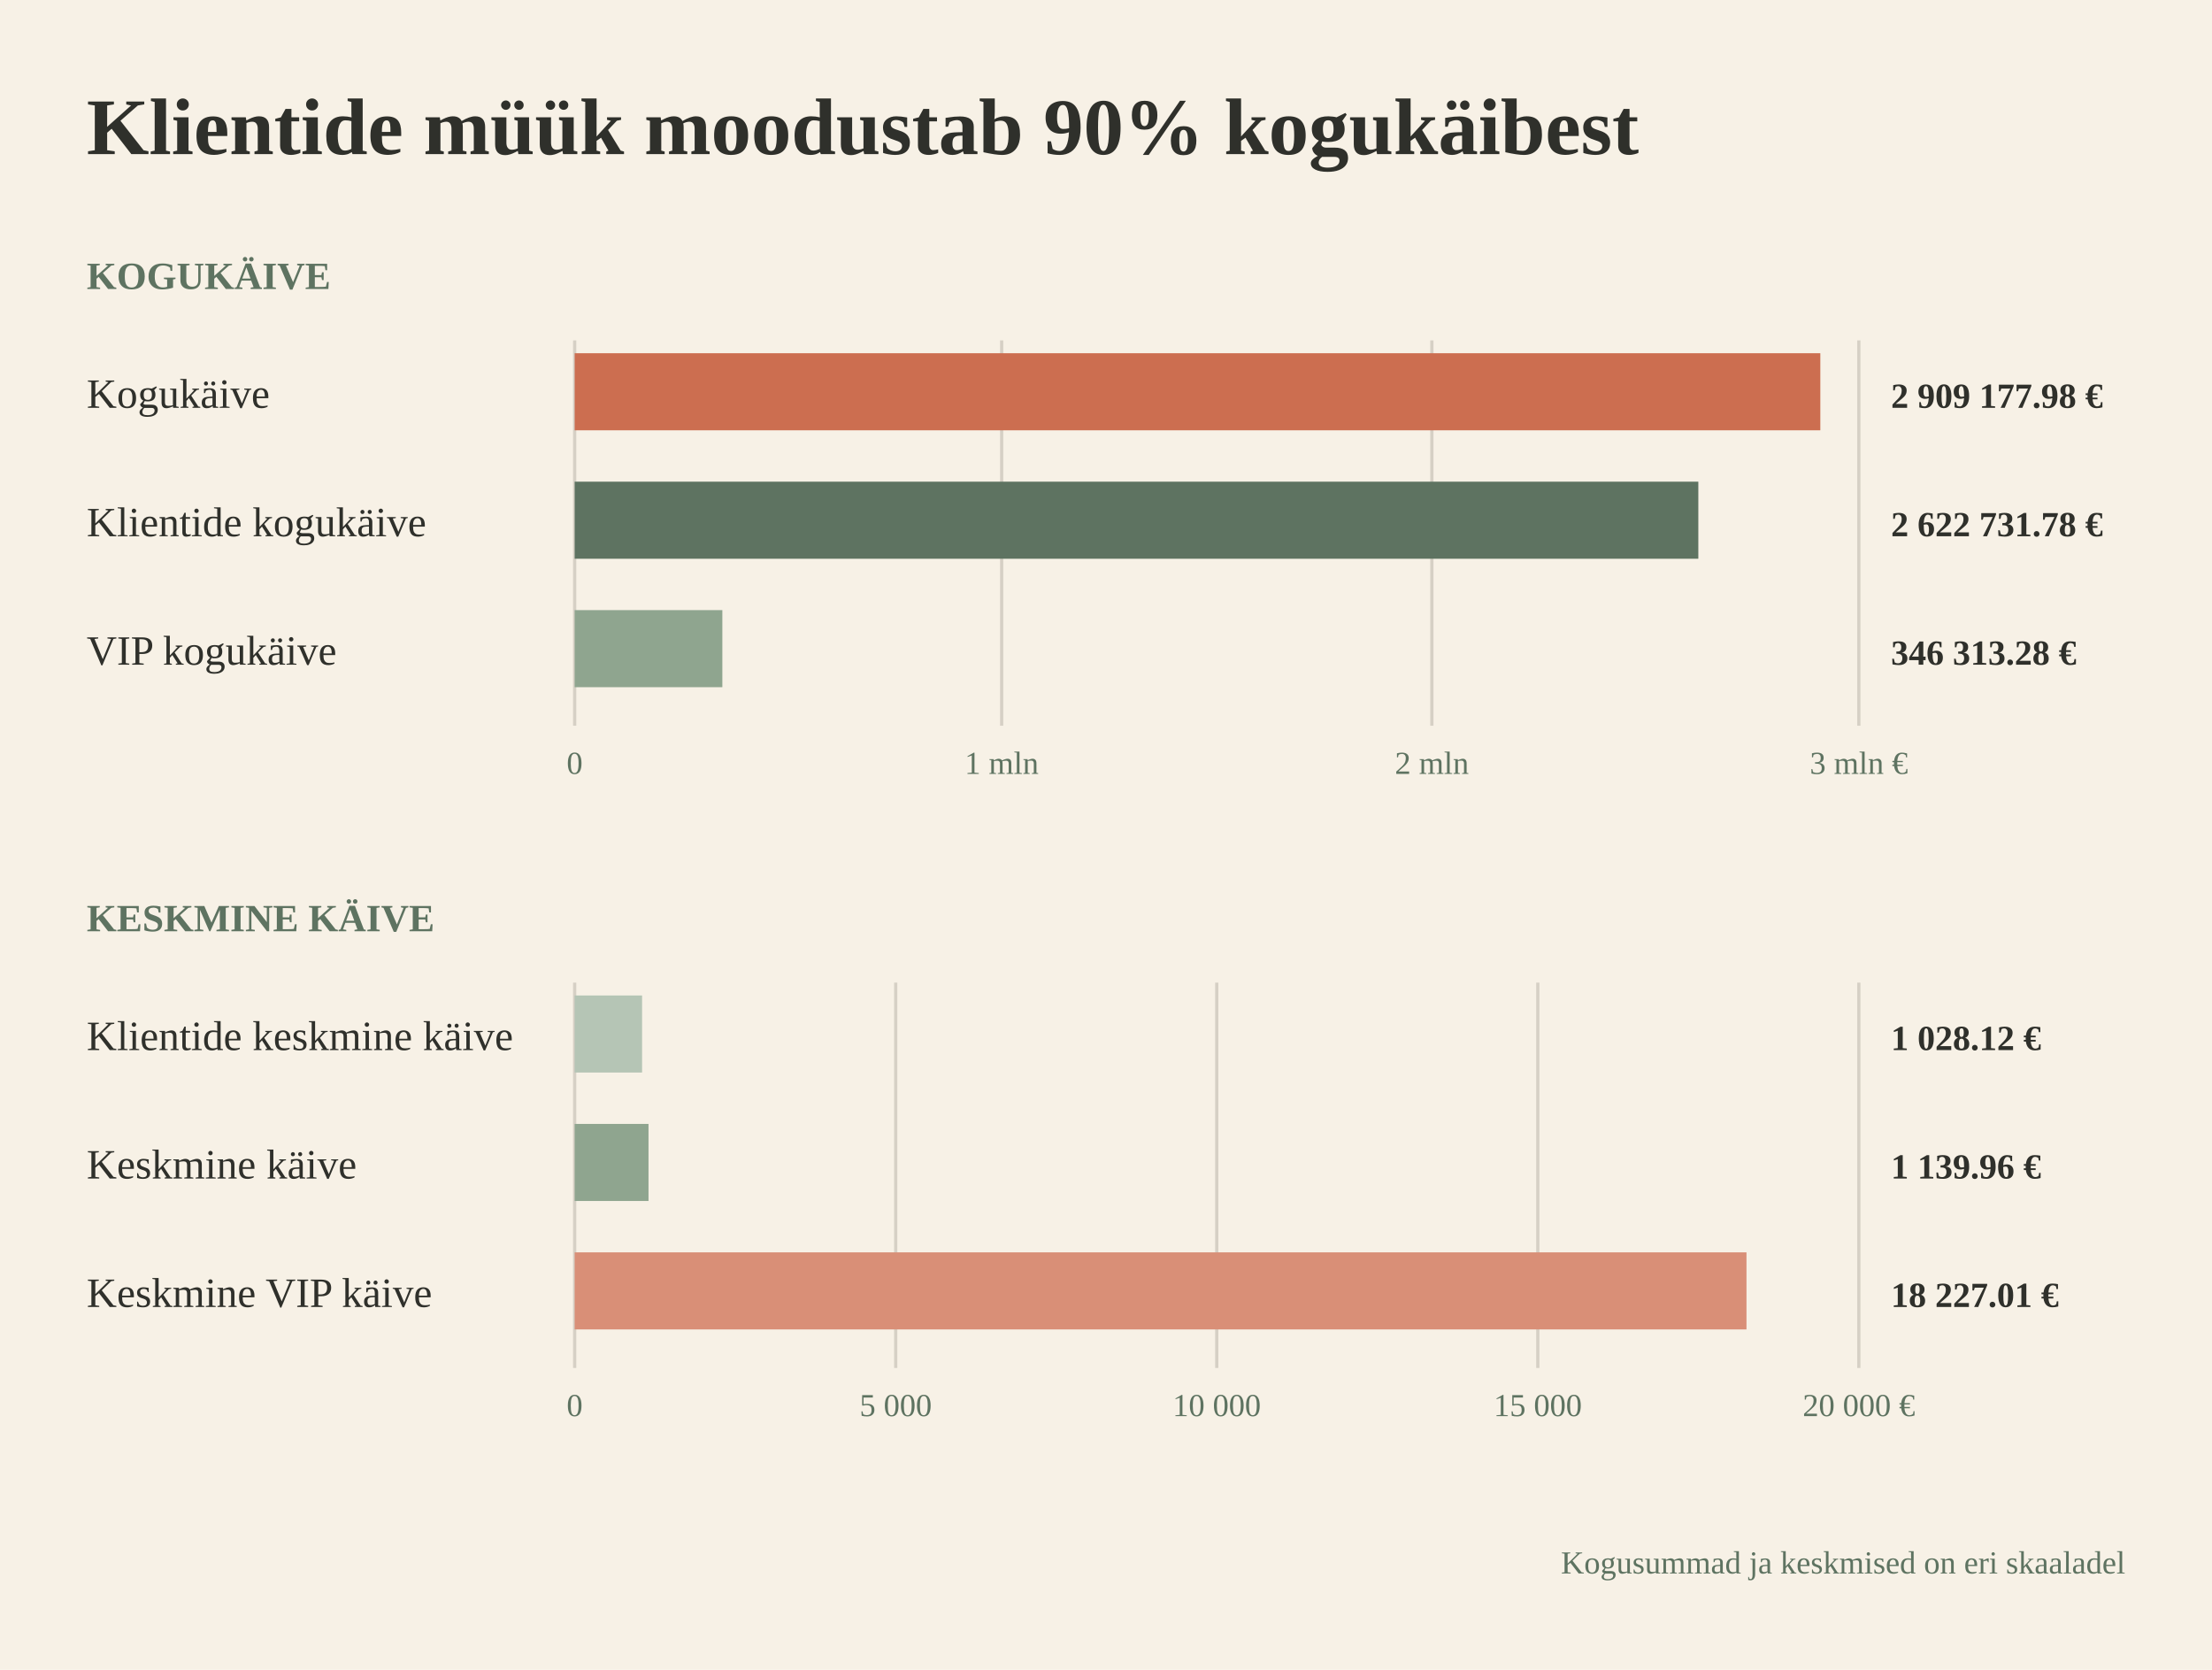
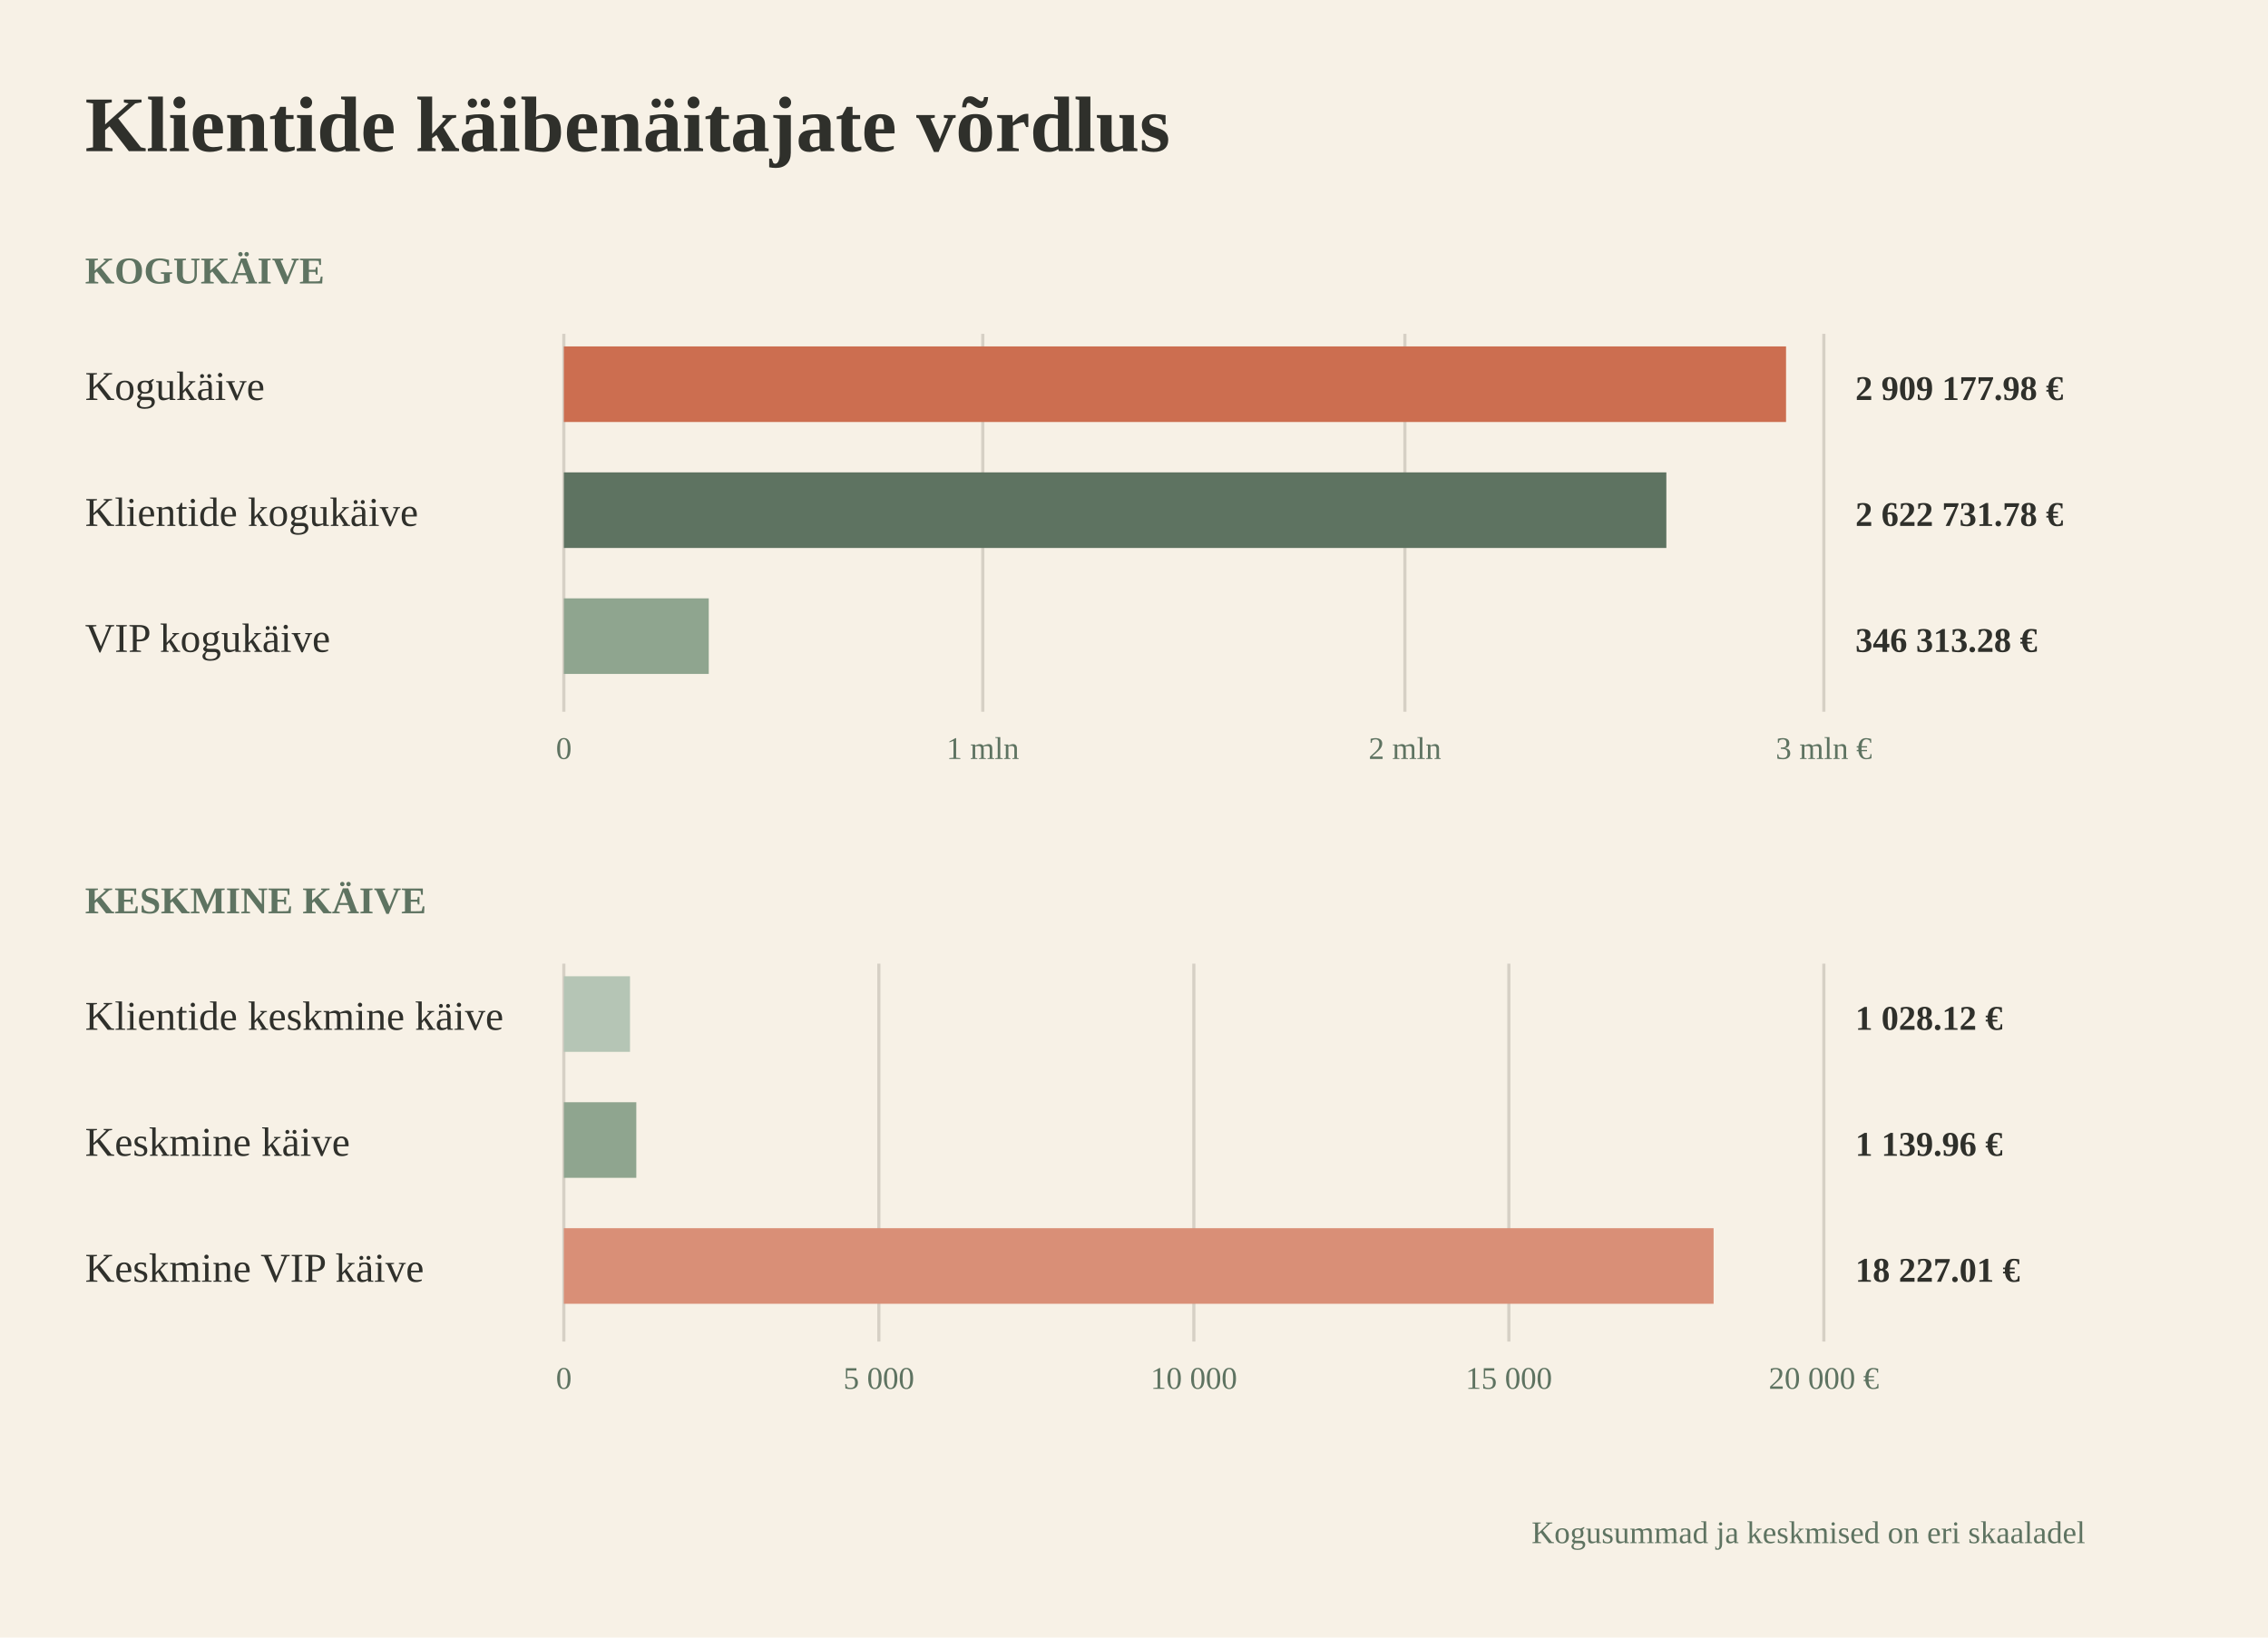
- <svg xmlns="http://www.w3.org/2000/svg" width="689" height="520" viewBox="71 0 689 520" role="img" aria-labelledby="title desc">
-   <rect x="71" y="0" width="689" height="520" fill="#F7F1E6" />
-   <text x="98" y="48" text-anchor="start" font-family="Georgia, 'Times New Roman', serif" font-size="25" font-weight="700" fill="#2F302B">Klientide müük moodustab 90% kogukäibest</text>
-   <text x="98" y="90" text-anchor="start" font-family="Georgia, 'Times New Roman', serif" font-size="12" font-weight="700" fill="#5E7361">KOGUKÄIVE</text>
+ <svg xmlns="http://www.w3.org/2000/svg" width="720" height="520" viewBox="71 0 720 520" role="img" aria-labelledby="title desc">
+   <rect x="71" y="0" width="720" height="520" fill="#F7F1E6" />
+   <text x="98" y="48" text-anchor="start" font-family="Georgia, 'Times New Roman', serif" font-size="25" font-weight="700" fill="#2F302B">
+     Klientide käibenäitajate võrdlus
+   </text>
+   <text x="98" y="90" text-anchor="start" font-family="Georgia, 'Times New Roman', serif" font-size="12" font-weight="700" fill="#5E7361">
+     KOGUKÄIVE
+   </text>
  <g stroke="#D6D0C5" stroke-width="1">
    <line x1="250" y1="106" x2="250" y2="226" />
    <line x1="383" y1="106" x2="383" y2="226" />
    <line x1="517" y1="106" x2="517" y2="226" />
    <line x1="650" y1="106" x2="650" y2="226" />
  </g>
  <g font-family="Georgia, 'Times New Roman', serif" font-size="13" fill="#2F302B" text-anchor="start">
    <text x="98" y="127">Kogukäive</text>
    <text x="98" y="167">Klientide kogukäive</text>
    <text x="98" y="207">VIP kogukäive</text>
  </g>
  <rect x="250" y="110" width="388" height="24" fill="#CC6E50" />
  <rect x="250" y="150" width="350" height="24" fill="#5E7361" />
  <rect x="250" y="190" width="46" height="24" fill="#8FA58F" />
  <g font-family="Georgia, 'Times New Roman', serif" font-size="11" font-weight="700" fill="#2F302B" text-anchor="start">
    <text x="660" y="127">2 909 177.98 €</text>
    <text x="660" y="167">2 622 731.78 €</text>
    <text x="660" y="207">346 313.28 €</text>
  </g>
  <g font-family="Georgia, 'Times New Roman', serif" font-size="10" fill="#5E7361">
    <text x="250" y="241" text-anchor="middle">0</text>
    <text x="383" y="241" text-anchor="middle">1 mln</text>
    <text x="517" y="241" text-anchor="middle">2 mln</text>
    <text x="650" y="241" text-anchor="middle">3 mln €</text>
  </g>
-   <text x="98" y="290" text-anchor="start" font-family="Georgia, 'Times New Roman', serif" font-size="12" font-weight="700" fill="#5E7361">KESKMINE KÄIVE</text>
+   <text x="98" y="290" text-anchor="start" font-family="Georgia, 'Times New Roman', serif" font-size="12" font-weight="700" fill="#5E7361">
+     KESKMINE KÄIVE
+   </text>
  <g stroke="#D6D0C5" stroke-width="1">
    <line x1="250" y1="306" x2="250" y2="426" />
    <line x1="350" y1="306" x2="350" y2="426" />
    <line x1="450" y1="306" x2="450" y2="426" />
    <line x1="550" y1="306" x2="550" y2="426" />
    <line x1="650" y1="306" x2="650" y2="426" />
  </g>
  <g font-family="Georgia, 'Times New Roman', serif" font-size="13" fill="#2F302B" text-anchor="start">
    <text x="98" y="327">Klientide keskmine käive</text>
    <text x="98" y="367">Keskmine käive</text>
    <text x="98" y="407">Keskmine VIP käive</text>
  </g>
  <rect x="250" y="310" width="21" height="24" fill="#B5C5B5" />
  <rect x="250" y="350" width="23" height="24" fill="#8FA58F" />
  <rect x="250" y="390" width="365" height="24" fill="#D98F77" />
  <g font-family="Georgia, 'Times New Roman', serif" font-size="11" font-weight="700" fill="#2F302B" text-anchor="start">
    <text x="660" y="327">1 028.12 €</text>
    <text x="660" y="367">1 139.96 €</text>
    <text x="660" y="407">18 227.01 €</text>
  </g>
  <g font-family="Georgia, 'Times New Roman', serif" font-size="10" fill="#5E7361">
    <text x="250" y="441" text-anchor="middle">0</text>
    <text x="350" y="441" text-anchor="middle">5 000</text>
    <text x="450" y="441" text-anchor="middle">10 000</text>
    <text x="550" y="441" text-anchor="middle">15 000</text>
    <text x="650" y="441" text-anchor="middle">20 000 €</text>
  </g>
-   <text x="733" y="490" text-anchor="end" font-family="Georgia, 'Times New Roman', serif" font-size="10" fill="#5E7361">Kogusummad ja keskmised on eri skaaladel</text>
+   <text x="733" y="490" text-anchor="end" font-family="Georgia, 'Times New Roman', serif" font-size="10" fill="#5E7361">
+     Kogusummad ja keskmised on eri skaaladel
+   </text>
</svg>
